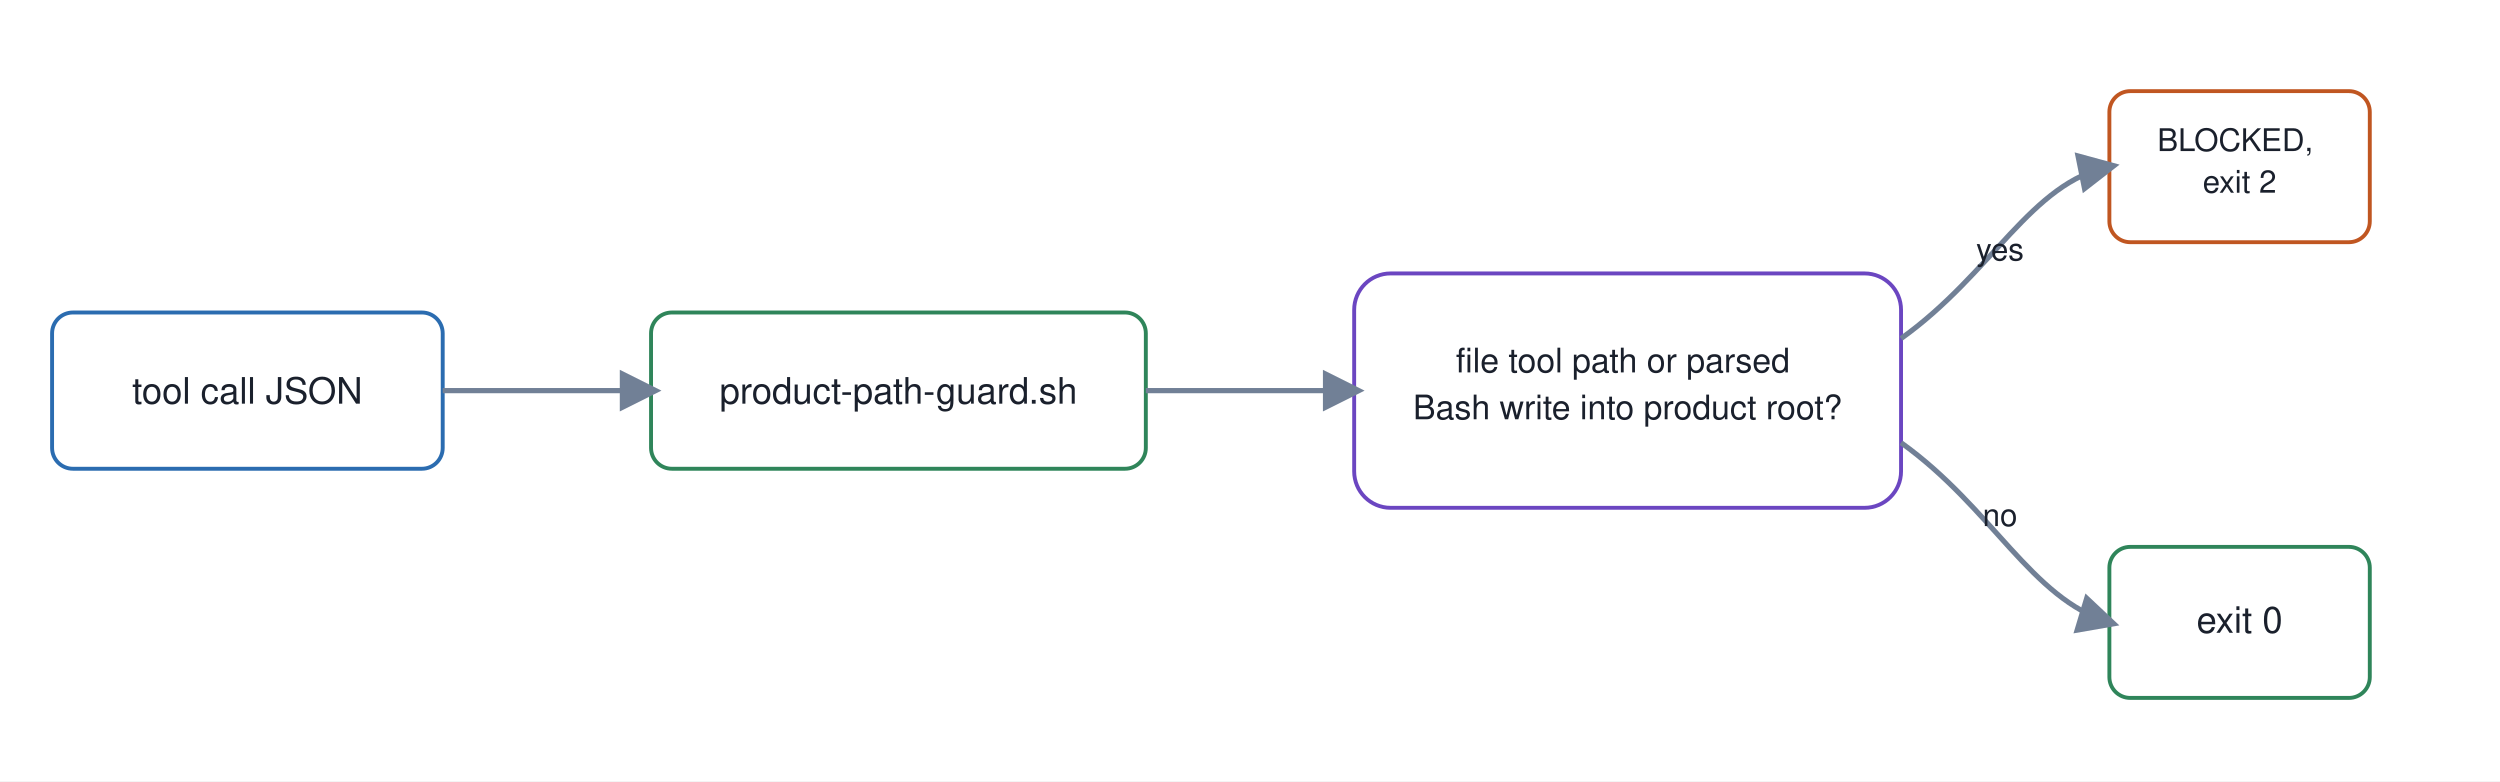
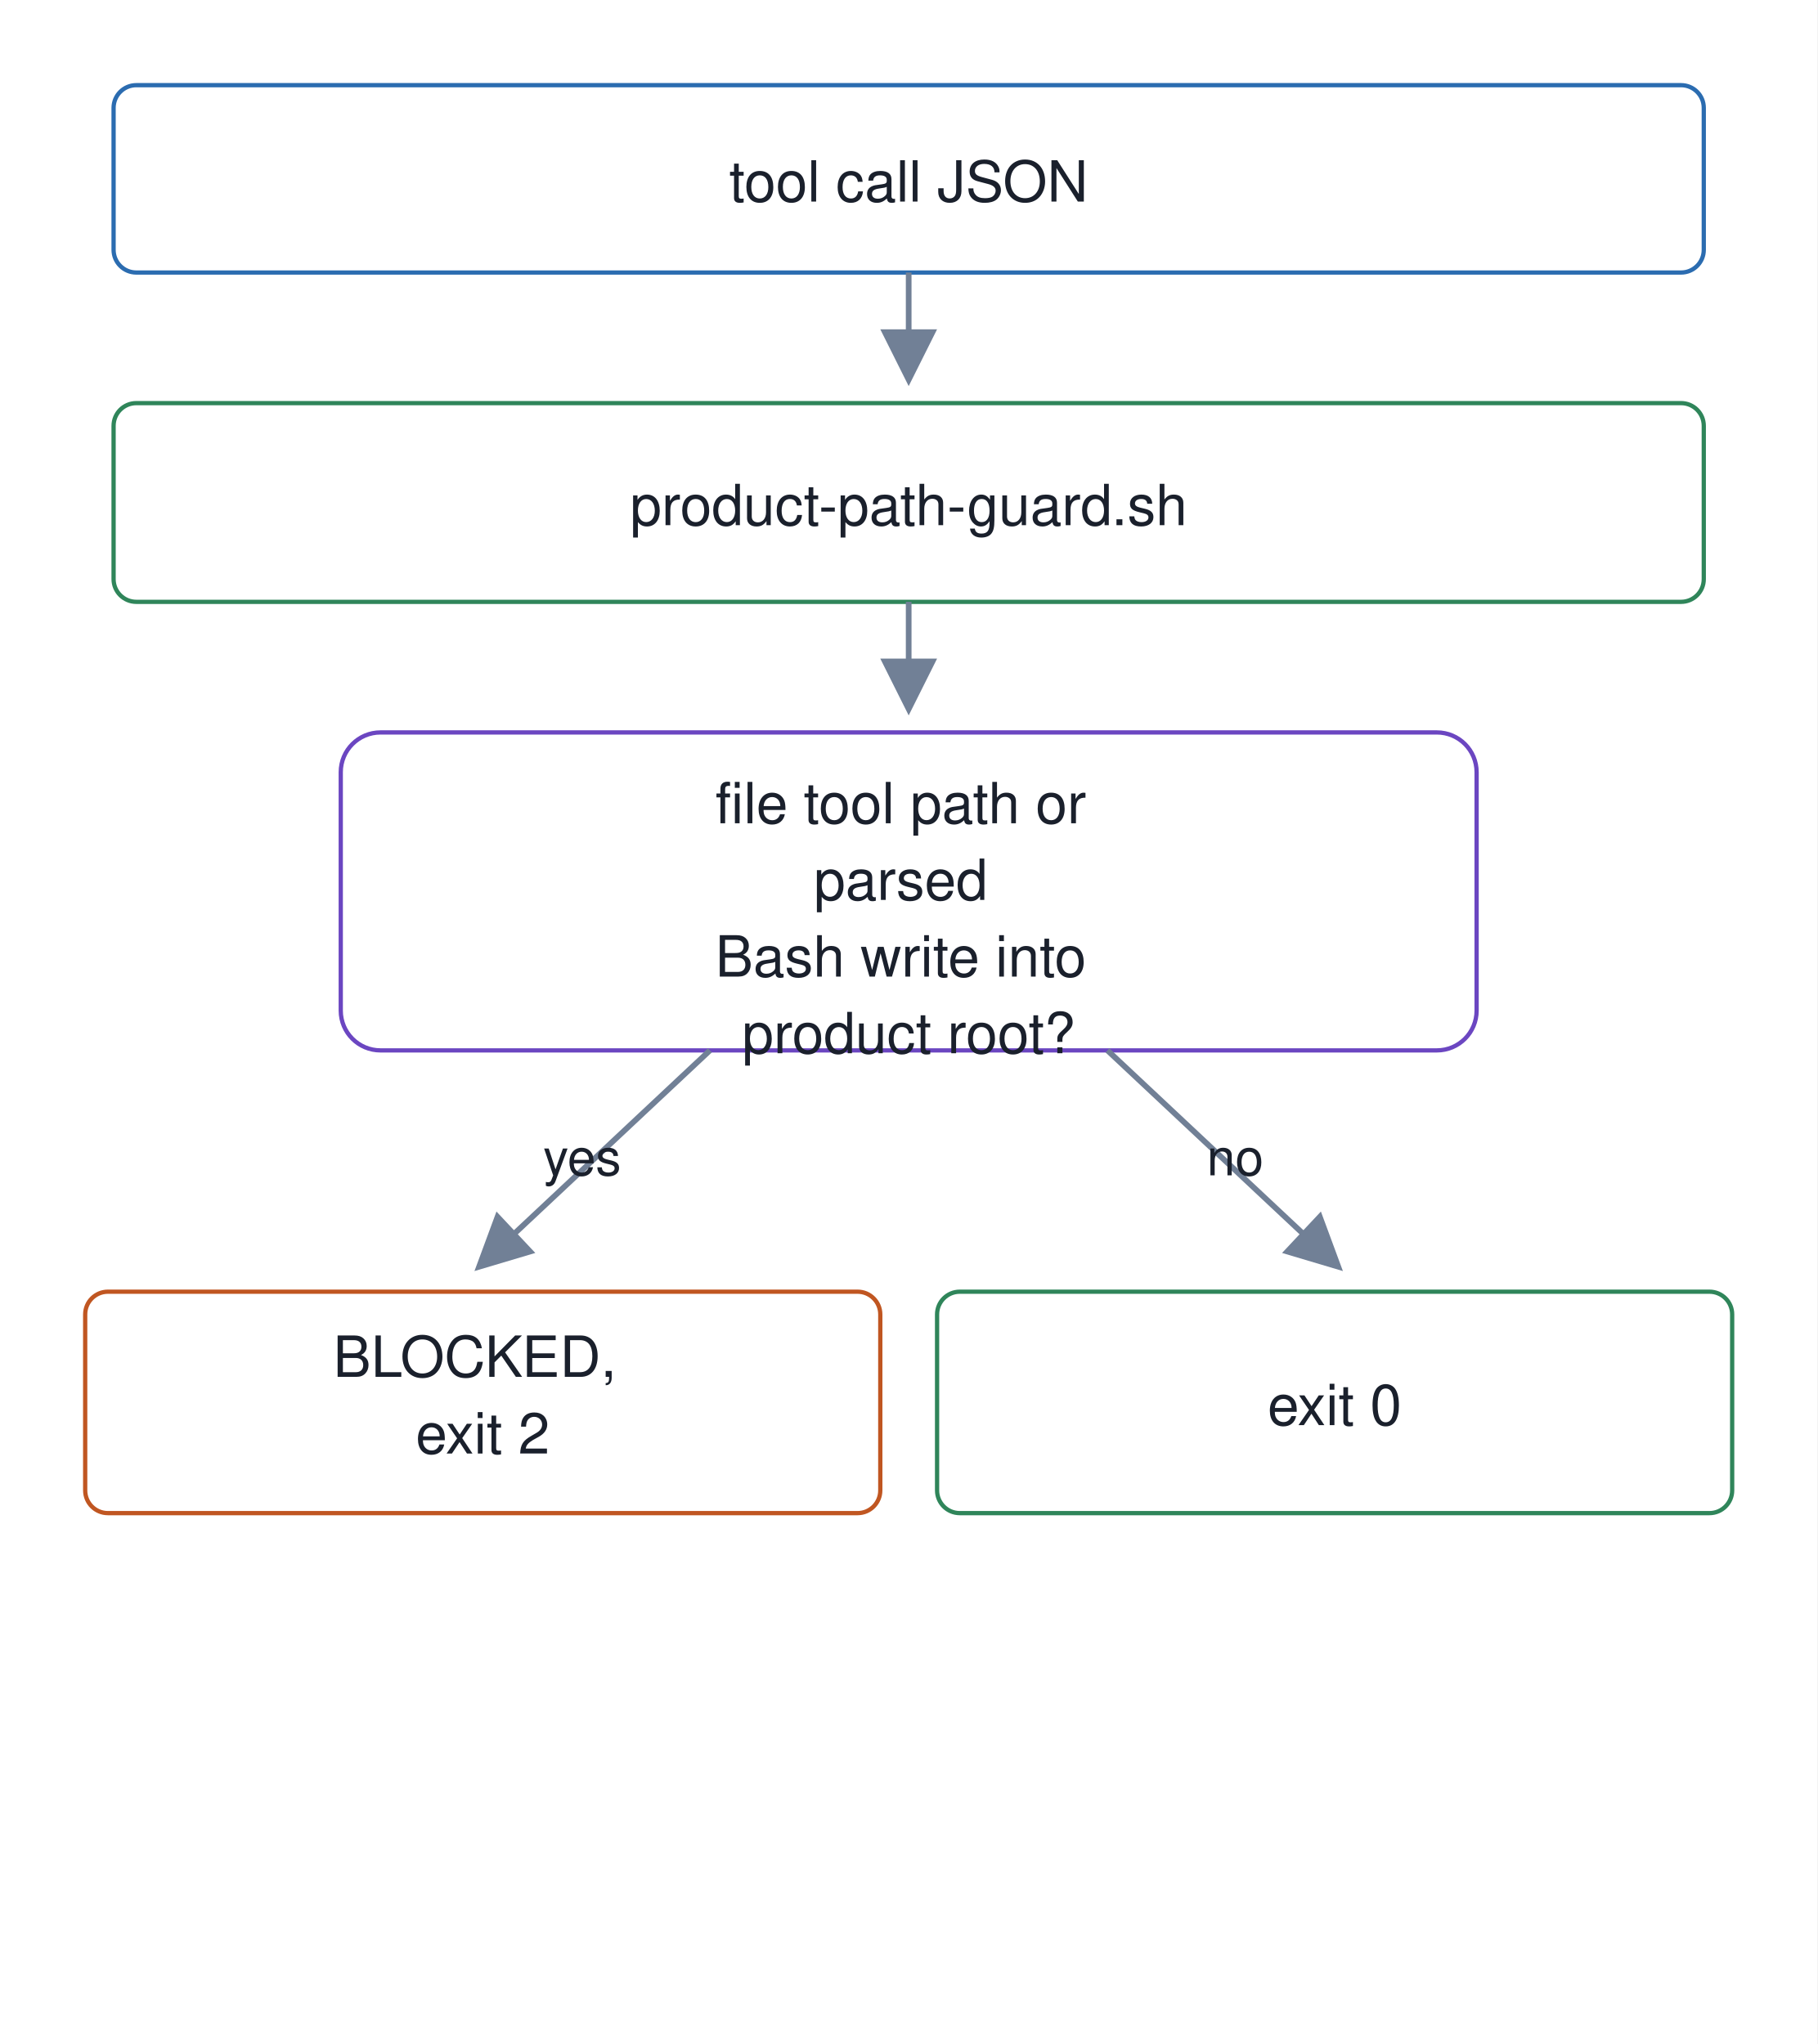
- <svg xmlns="http://www.w3.org/2000/svg" width="960" height="300" viewBox="0 0 960 300" font-family="Helvetica, Arial, sans-serif">
+ <svg xmlns="http://www.w3.org/2000/svg" width="640" height="720" viewBox="0 0 640 720" font-family="Helvetica, Arial, sans-serif">
  <defs>
-     <marker id="arrow09" markerWidth="8" markerHeight="8" refX="6" refY="4" orient="auto">
-       <path d="M0,0 L8,4 L0,8 z" fill="#718096" />
+     <marker id="arrow09" markerWidth="10" markerHeight="10" refX="8" refY="5" orient="auto">
+       <path d="M0,0 L10,5 L0,10 z" fill="#718096" />
    </marker>
  </defs>
-   <rect width="960" height="300" fill="#ffffff" />
-   <rect x="20" y="120" width="150" height="60" rx="8" fill="#ffffff" stroke="#2b6cb0" stroke-width="1.5" />
-   <text x="95" y="155" text-anchor="middle" font-size="14" fill="#1a202c">tool call JSON</text>
-   <rect x="250" y="120" width="190" height="60" rx="8" fill="#ffffff" stroke="#2f855a" stroke-width="1.5" />
-   <text x="345" y="155" text-anchor="middle" font-size="14" fill="#1a202c">product-path-guard.sh</text>
-   <rect x="520" y="105" width="210" height="90" rx="14" fill="#ffffff" stroke="#6b46c1" stroke-width="1.5" />
-   <text x="625" y="143" text-anchor="middle" font-size="13" fill="#1a202c">
-     <tspan x="625" dy="0">file tool path or parsed</tspan>
-     <tspan x="625" dy="18">Bash write into product root?</tspan>
+   <rect width="640" height="720" fill="#ffffff" />
+   <rect x="40" y="30" width="560" height="66" rx="8" fill="#ffffff" stroke="#2b6cb0" stroke-width="1.5" />
+   <text x="320" y="71" text-anchor="middle" font-size="20" fill="#1a202c">tool call JSON</text>
+   <path d="M320 96 L320 132" stroke="#718096" stroke-width="2" marker-end="url(#arrow09)" />
+   <rect x="40" y="142" width="560" height="70" rx="8" fill="#ffffff" stroke="#2f855a" stroke-width="1.5" />
+   <text x="320" y="185" text-anchor="middle" font-size="20" fill="#1a202c">product-path-guard.sh</text>
+   <path d="M320 212 L320 248" stroke="#718096" stroke-width="2" marker-end="url(#arrow09)" />
+   <rect x="120" y="258" width="400" height="112" rx="14" fill="#ffffff" stroke="#6b46c1" stroke-width="1.5" />
+   <text x="320" y="290" text-anchor="middle" font-size="20" fill="#1a202c">
+     <tspan x="320" dy="0">file tool path or</tspan>
+     <tspan x="320" dy="27">parsed</tspan>
+     <tspan x="320" dy="27">Bash write into</tspan>
+     <tspan x="320" dy="27">product root?</tspan>
  </text>
-   <rect x="810" y="35" width="100" height="58" rx="8" fill="#ffffff" stroke="#c05621" stroke-width="1.5" />
-   <text x="860" y="58" text-anchor="middle" font-size="12" fill="#1a202c">
-     <tspan x="860" dy="0">BLOCKED,</tspan>
-     <tspan x="860" dy="16">exit 2</tspan>
+   <path d="M250 370 L170 445" fill="none" stroke="#718096" stroke-width="2" marker-end="url(#arrow09)" />
+   <text x="205" y="414" text-anchor="middle" font-size="18" fill="#1a202c">yes</text>
+   <path d="M390 370 L470 445" fill="none" stroke="#718096" stroke-width="2" marker-end="url(#arrow09)" />
+   <text x="435" y="414" text-anchor="middle" font-size="18" fill="#1a202c">no</text>
+   <rect x="30" y="455" width="280" height="78" rx="8" fill="#ffffff" stroke="#c05621" stroke-width="1.5" />
+   <text x="170" y="485" text-anchor="middle" font-size="20" fill="#1a202c">
+     <tspan x="170" dy="0">BLOCKED,</tspan>
+     <tspan x="170" dy="27">exit 2</tspan>
  </text>
-   <rect x="810" y="210" width="100" height="58" rx="8" fill="#ffffff" stroke="#2f855a" stroke-width="1.5" />
-   <text x="860" y="243" text-anchor="middle" font-size="14" fill="#1a202c">exit 0</text>
-   <path d="M170 150 L250 150" stroke="#718096" stroke-width="2" marker-end="url(#arrow09)" />
-   <path d="M440 150 L520 150" stroke="#718096" stroke-width="2" marker-end="url(#arrow09)" />
-   <path d="M730 130 C765 105 780 70 810 64" fill="none" stroke="#718096" stroke-width="2" marker-end="url(#arrow09)" />
-   <text x="768" y="100" text-anchor="middle" font-size="12" fill="#1a202c">yes</text>
-   <path d="M730 170 C765 195 780 230 810 239" fill="none" stroke="#718096" stroke-width="2" marker-end="url(#arrow09)" />
-   <text x="768" y="202" text-anchor="middle" font-size="12" fill="#1a202c">no</text>
+   <rect x="330" y="455" width="280" height="78" rx="8" fill="#ffffff" stroke="#2f855a" stroke-width="1.5" />
+   <text x="470" y="502" text-anchor="middle" font-size="20" fill="#1a202c">exit 0</text>
</svg>
